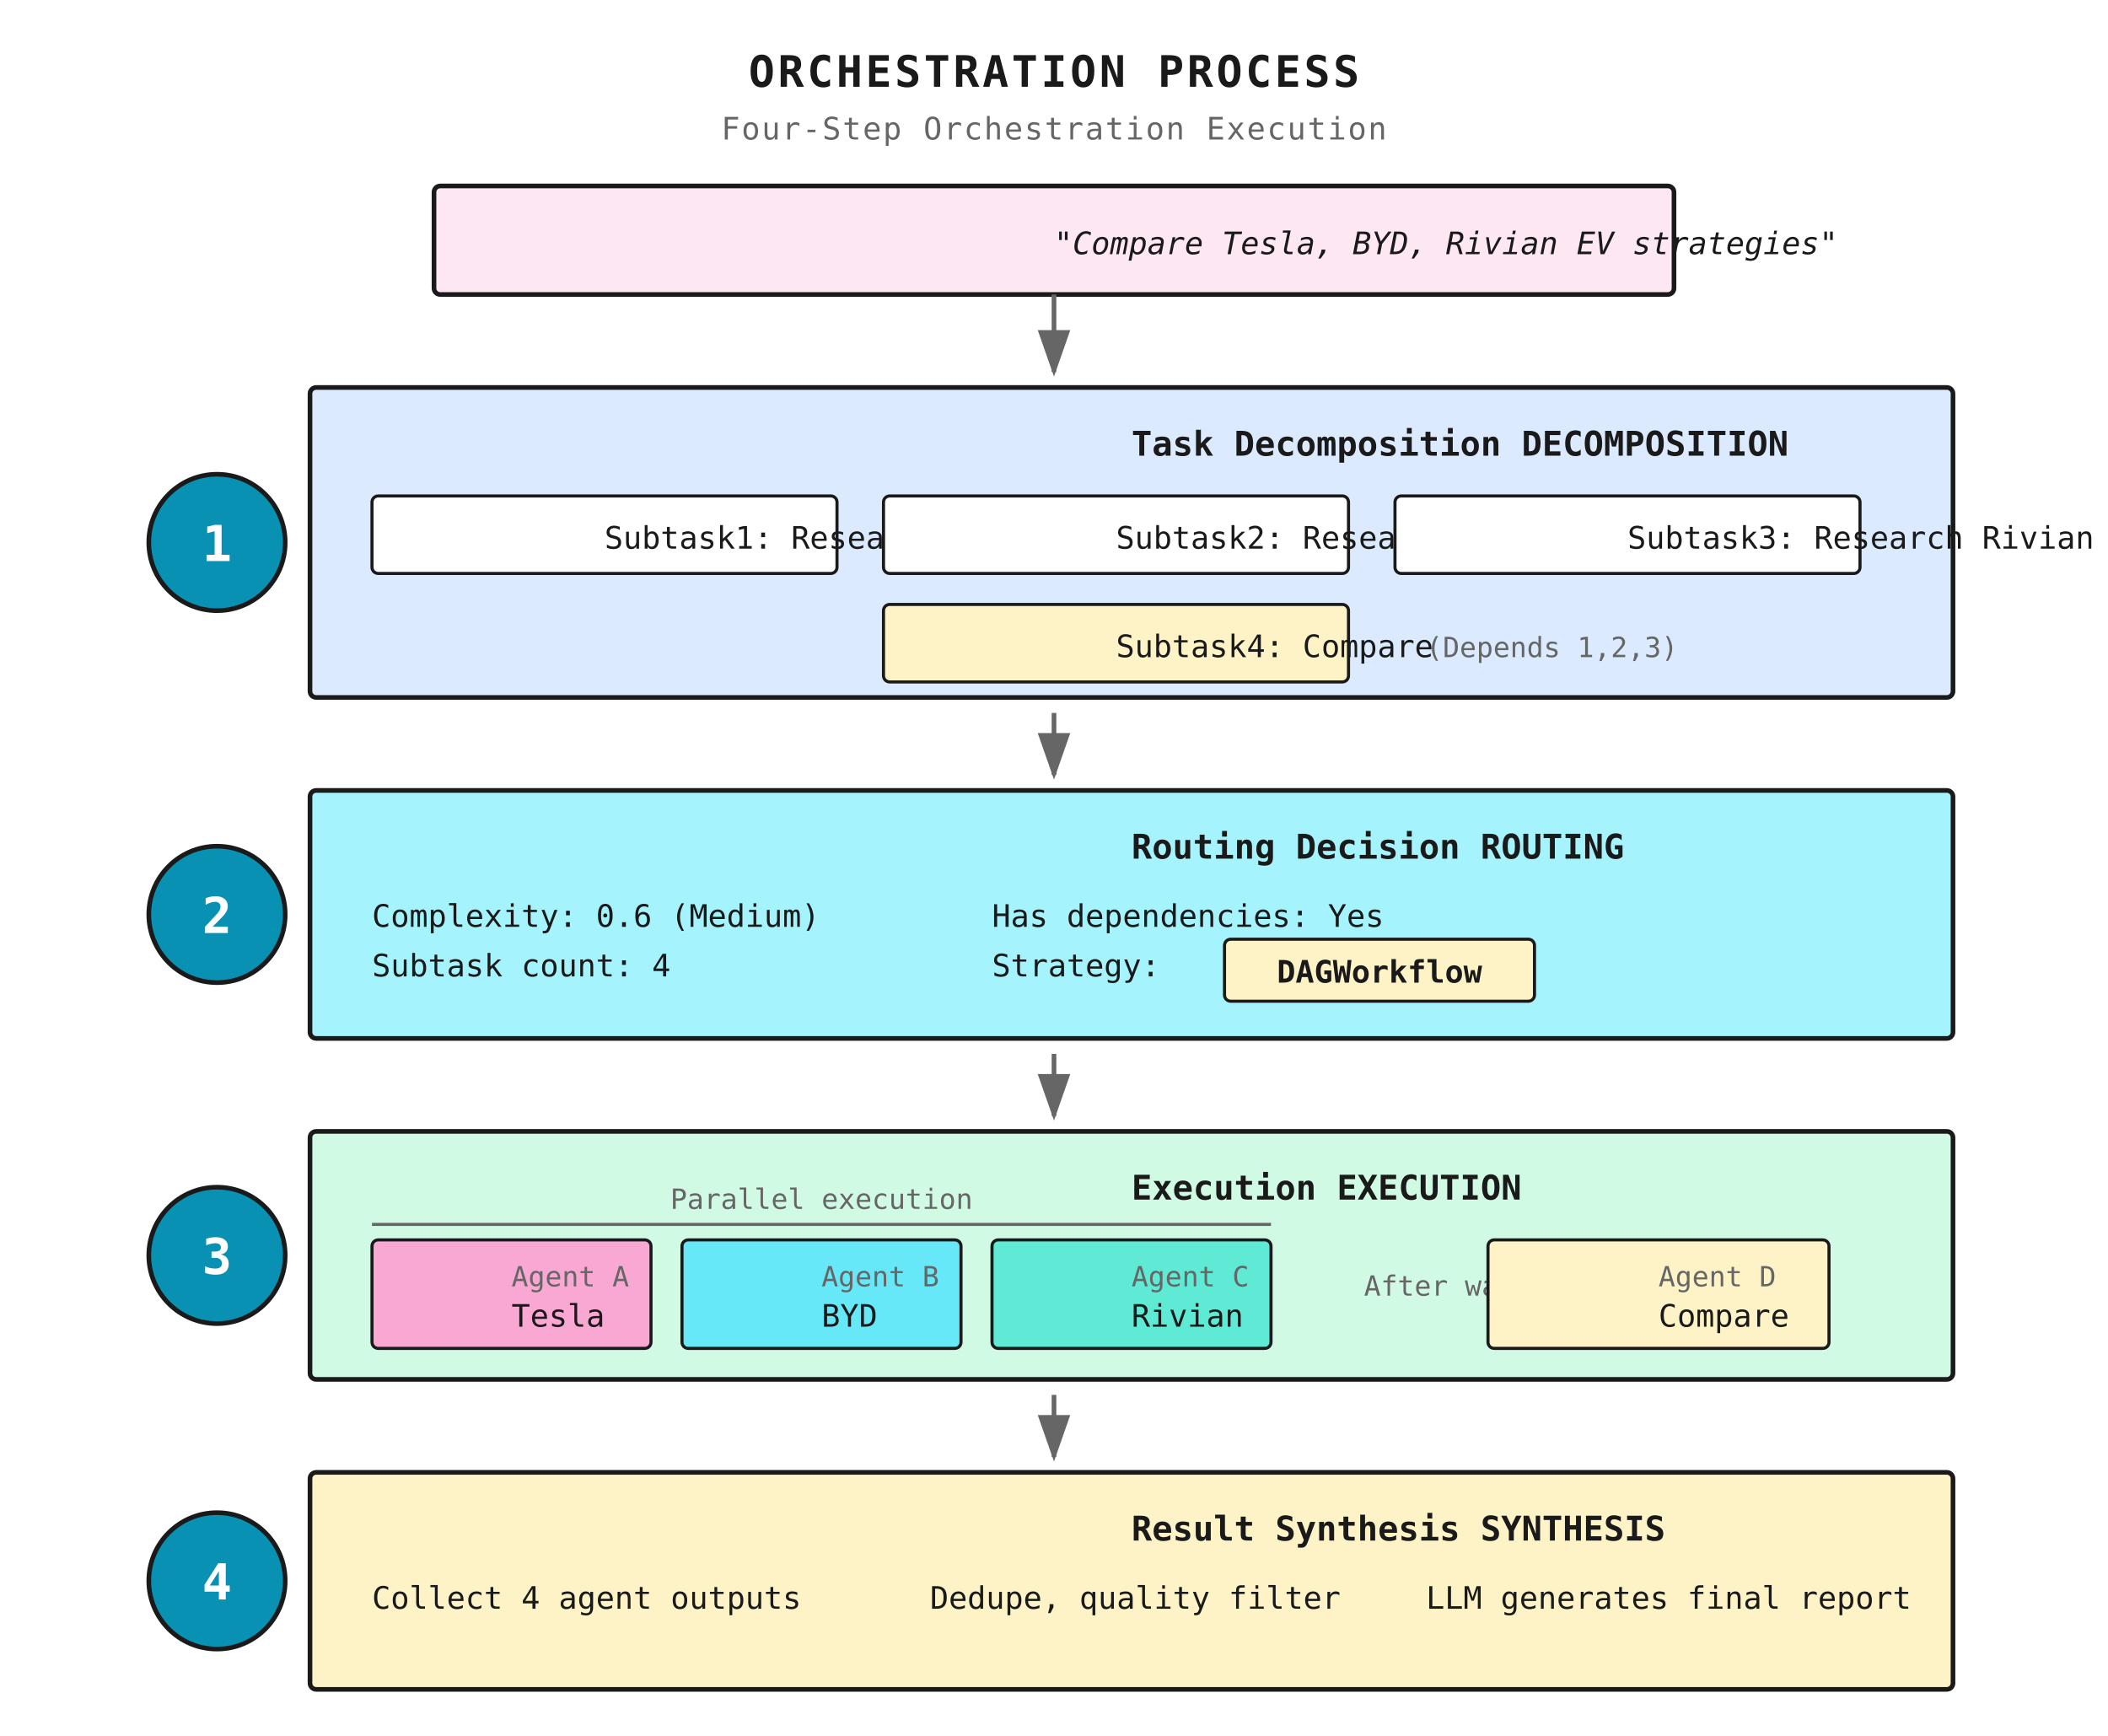
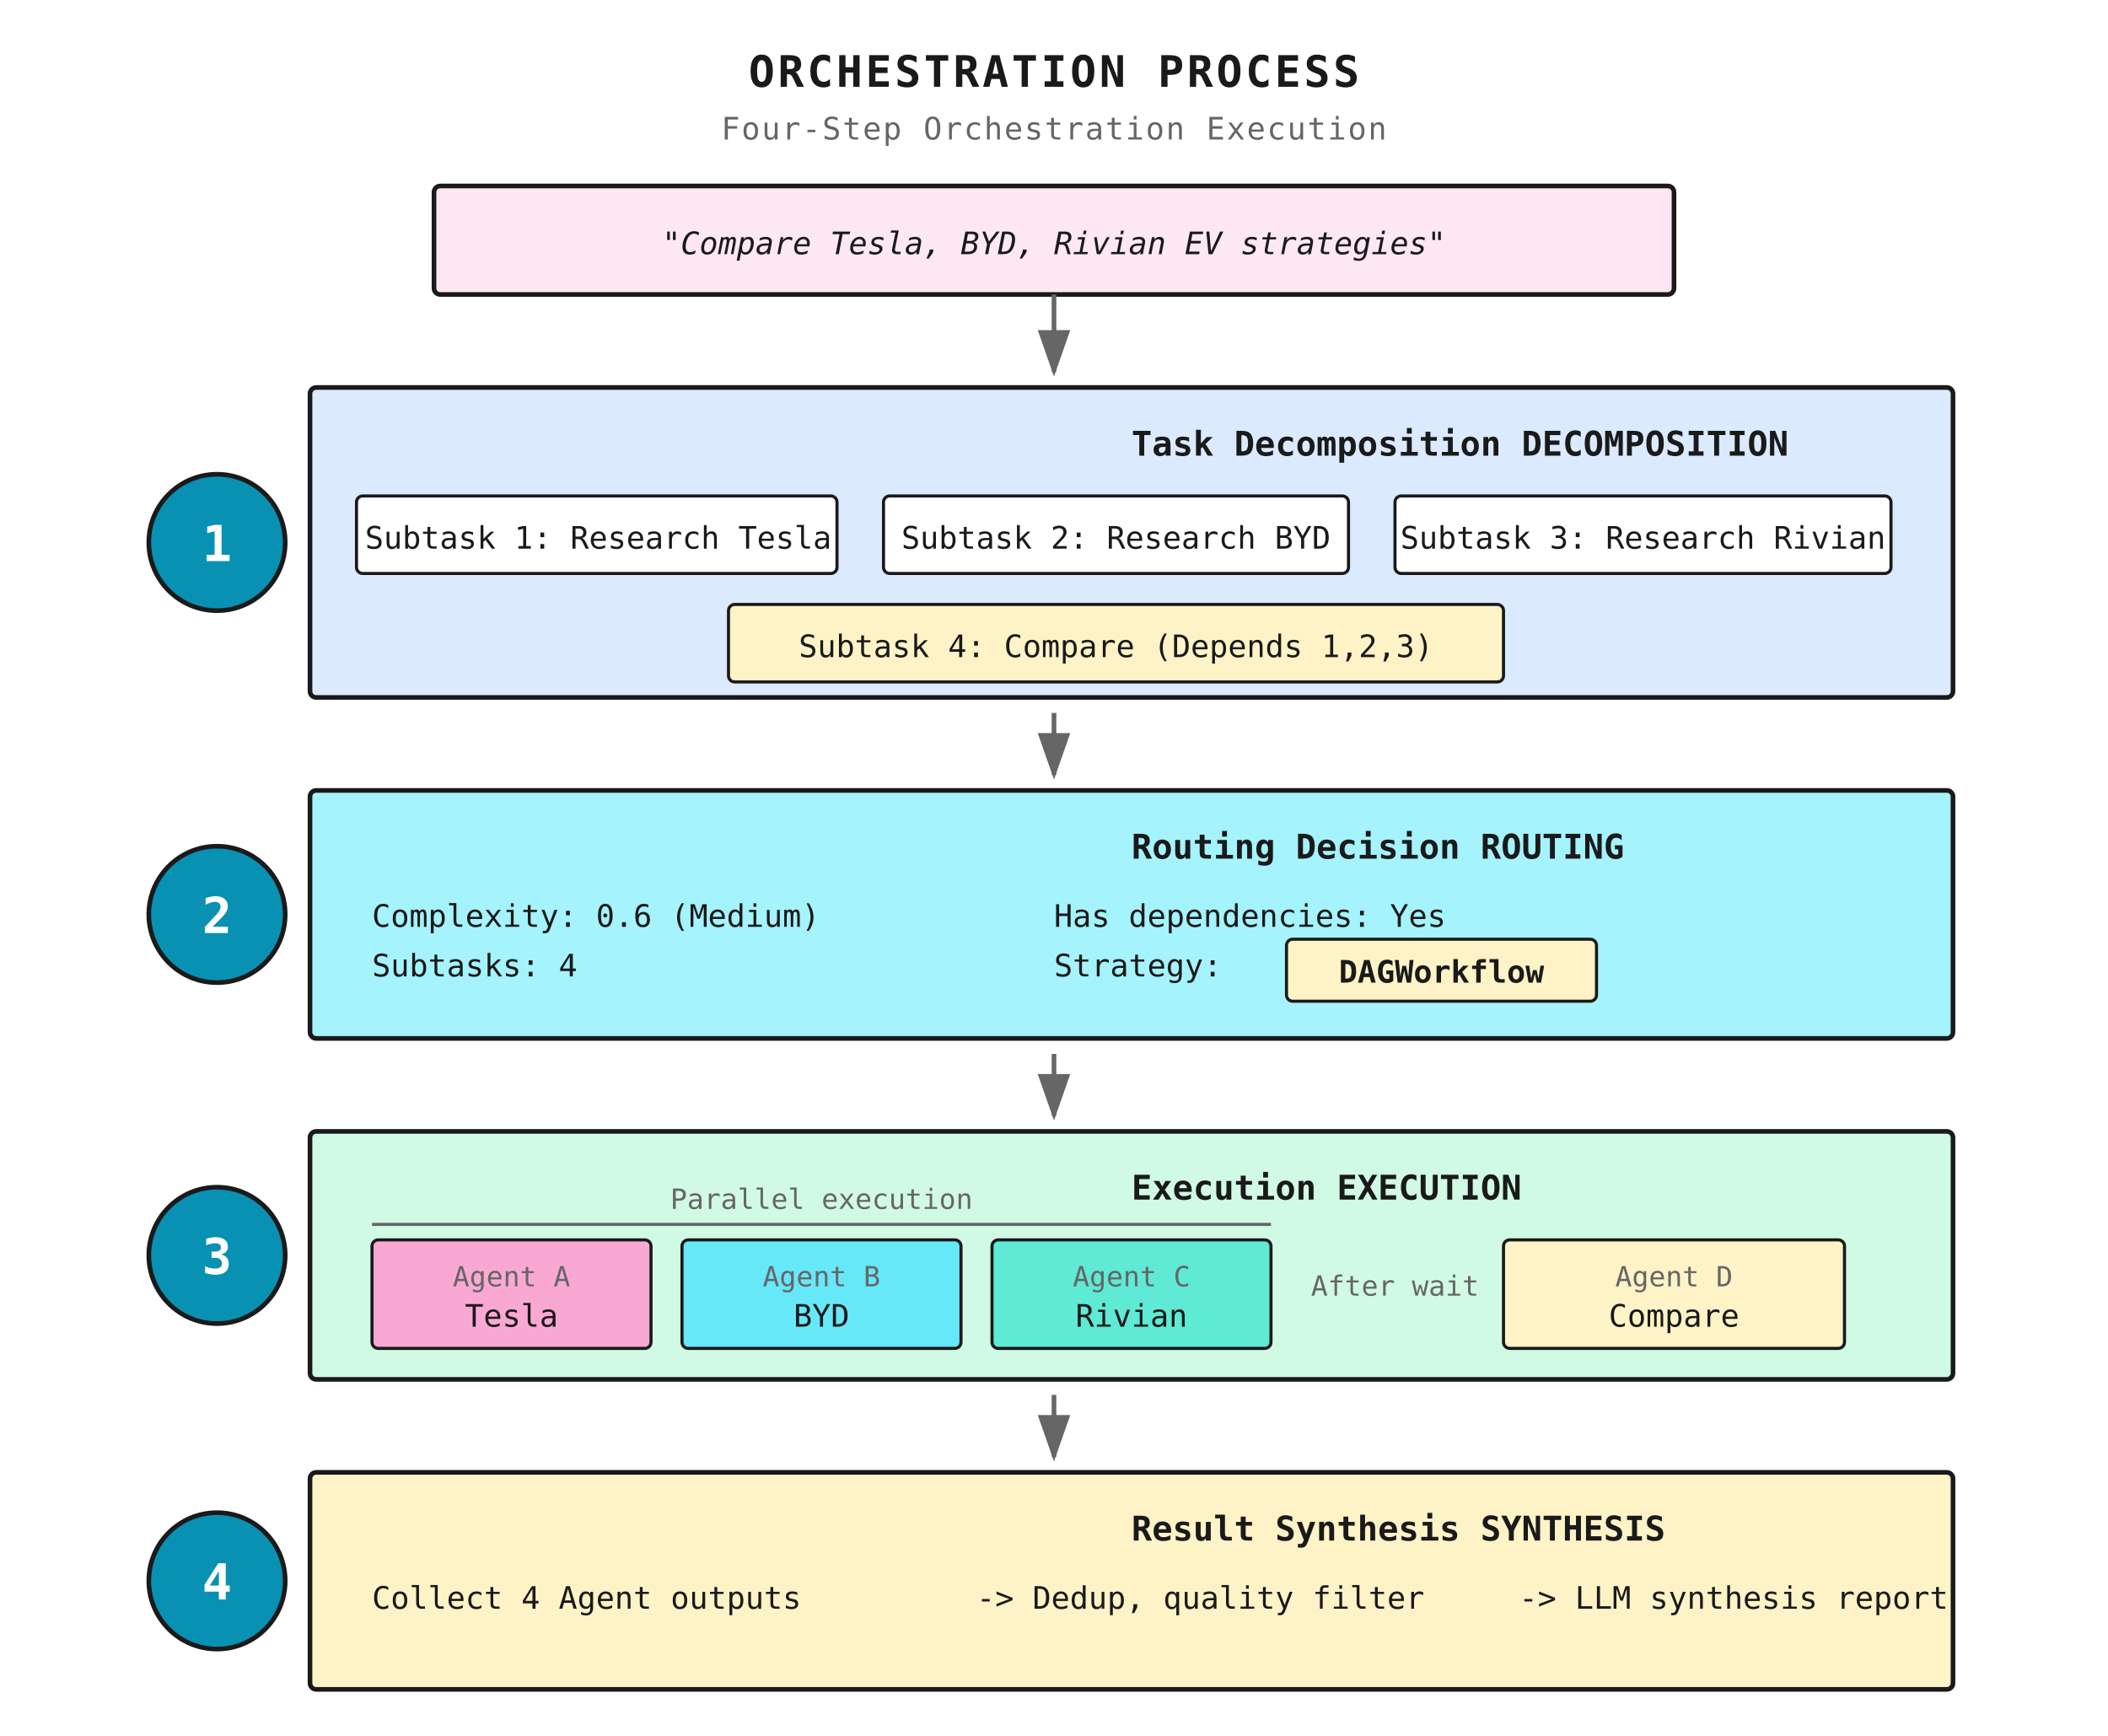
<svg xmlns="http://www.w3.org/2000/svg" viewBox="0 0 680 560">
  <defs>
    <style>
      .label { font: 500 10px 'SF Mono', 'Menlo', 'Monaco', monospace; fill: #666; text-anchor: middle; letter-spacing: 0.5px; }
      .box-text { font: 600 12px 'SF Mono', 'Menlo', 'Monaco', monospace; fill: #1a1a1a; text-anchor: middle; }
      .box-text-en { font: 500 9px 'SF Mono', 'Menlo', 'Monaco', monospace; fill: #666; text-anchor: middle; }
      .title { font: 600 14px 'SF Mono', 'Menlo', 'Monaco', monospace; fill: #1a1a1a; text-anchor: middle; letter-spacing: 1px; }
      .annotation { font: 400 9px 'SF Mono', 'Menlo', 'Monaco', monospace; fill: #666; }
+       .annotation-c { font: 400 9px 'SF Mono', 'Menlo', 'Monaco', monospace; fill: #666; text-anchor: middle; }
      .step-num { font: 700 16px 'SF Mono', 'Menlo', 'Monaco', monospace; fill: #fff; text-anchor: middle; }
      .step-title { font: 600 11px 'SF Mono', 'Menlo', 'Monaco', monospace; fill: #1a1a1a; }
      .detail-text { font: 400 10px 'SF Mono', 'Menlo', 'Monaco', monospace; fill: #1a1a1a; }
-       .user-query { font: 400 10px 'SF Mono', 'Menlo', 'Monaco', monospace; fill: #1a1a1a; font-style: italic; }
+       .detail-text-c { font: 400 10px 'SF Mono', 'Menlo', 'Monaco', monospace; fill: #1a1a1a; text-anchor: middle; }
+       .user-query { font: 400 10px 'SF Mono', 'Menlo', 'Monaco', monospace; fill: #1a1a1a; font-style: italic; text-anchor: middle; }
    </style>
    <marker id="arrow" markerWidth="10" markerHeight="7" refX="9" refY="3.5" orient="auto">
      <polygon points="0 0, 10 3.5, 0 7" fill="#666" />
    </marker>
  </defs>
  <rect width="680" height="560" fill="#fff" />
  <text x="340" y="28" class="title">ORCHESTRATION PROCESS</text>
  <text x="340" y="45" class="label">Four-Step Orchestration Execution</text>
  <rect x="140" y="60" width="400" height="35" fill="#fce7f3" stroke="#1a1a1a" stroke-width="1.5" rx="2" />
  <text x="340" y="82" class="user-query">"Compare Tesla, BYD, Rivian EV strategies"</text>
  <line x1="340" y1="95" x2="340" y2="120" stroke="#666" stroke-width="1.5" marker-end="url(#arrow)" />
  <g transform="translate(0, 125)">
    <circle cx="70" cy="50" r="22" fill="#0891b2" stroke="#1a1a1a" stroke-width="1.5" />
    <text x="70" y="56" class="step-num">1</text>
    <rect x="100" y="0" width="530" height="100" fill="#dbeafe" stroke="#1a1a1a" stroke-width="1.5" rx="2" />
    <text x="365" y="22" class="step-title">Task Decomposition DECOMPOSITION</text>
-     <g transform="translate(120, 35)">
-       <rect x="0" y="0" width="150" height="25" fill="#fff" stroke="#1a1a1a" stroke-width="1" rx="2" />
-       <text x="75" y="17" class="detail-text">Subtask1: Research Tesla</text>
-       <rect x="165" y="0" width="150" height="25" fill="#fff" stroke="#1a1a1a" stroke-width="1" rx="2" />
-       <text x="240" y="17" class="detail-text">Subtask2: Research BYD</text>
-       <rect x="330" y="0" width="150" height="25" fill="#fff" stroke="#1a1a1a" stroke-width="1" rx="2" />
-       <text x="405" y="17" class="detail-text">Subtask3: Research Rivian</text>
-       <rect x="165" y="35" width="150" height="25" fill="#fef3c7" stroke="#1a1a1a" stroke-width="1" rx="2" />
-       <text x="240" y="52" class="detail-text">Subtask4: Compare</text>
-       <text x="340" y="52" class="annotation">(Depends 1,2,3)</text>
+     <g transform="translate(115, 35)">
+       <rect x="0" y="0" width="155" height="25" fill="#fff" stroke="#1a1a1a" stroke-width="1" rx="2" />
+       <text x="78" y="17" class="detail-text-c">Subtask 1: Research Tesla</text>
+       <rect x="170" y="0" width="150" height="25" fill="#fff" stroke="#1a1a1a" stroke-width="1" rx="2" />
+       <text x="245" y="17" class="detail-text-c">Subtask 2: Research BYD</text>
+       <rect x="335" y="0" width="160" height="25" fill="#fff" stroke="#1a1a1a" stroke-width="1" rx="2" />
+       <text x="415" y="17" class="detail-text-c">Subtask 3: Research Rivian</text>
+       <rect x="120" y="35" width="250" height="25" fill="#fef3c7" stroke="#1a1a1a" stroke-width="1" rx="2" />
+       <text x="245" y="52" class="detail-text-c">Subtask 4: Compare (Depends 1,2,3)</text>
    </g>
  </g>
  <line x1="340" y1="230" x2="340" y2="250" stroke="#666" stroke-width="1.5" marker-end="url(#arrow)" />
  <g transform="translate(0, 255)">
    <circle cx="70" cy="40" r="22" fill="#0891b2" stroke="#1a1a1a" stroke-width="1.5" />
    <text x="70" y="46" class="step-num">2</text>
    <rect x="100" y="0" width="530" height="80" fill="#a5f3fc" stroke="#1a1a1a" stroke-width="1.5" rx="2" />
    <text x="365" y="22" class="step-title">Routing Decision ROUTING</text>
    <g transform="translate(120, 32)">
      <text x="0" y="12" class="detail-text">Complexity: 0.6 (Medium)</text>
-       <text x="0" y="28" class="detail-text">Subtask count: 4</text>
-       <text x="200" y="12" class="detail-text">Has dependencies: Yes</text>
-       <text x="200" y="28" class="detail-text">Strategy:</text>
-       <rect x="275" y="16" width="100" height="20" fill="#fef3c7" stroke="#1a1a1a" stroke-width="1" rx="2" />
-       <text x="325" y="30" class="box-text" style="font-size: 10px;">DAGWorkflow</text>
+       <text x="0" y="28" class="detail-text">Subtasks: 4</text>
+       <text x="220" y="12" class="detail-text">Has dependencies: Yes</text>
+       <text x="220" y="28" class="detail-text">Strategy:</text>
+       <rect x="295" y="16" width="100" height="20" fill="#fef3c7" stroke="#1a1a1a" stroke-width="1" rx="2" />
+       <text x="345" y="30" class="box-text" style="font-size: 10px;">DAGWorkflow</text>
    </g>
  </g>
  <line x1="340" y1="340" x2="340" y2="360" stroke="#666" stroke-width="1.5" marker-end="url(#arrow)" />
  <g transform="translate(0, 365)">
    <circle cx="70" cy="40" r="22" fill="#0891b2" stroke="#1a1a1a" stroke-width="1.5" />
    <text x="70" y="46" class="step-num">3</text>
    <rect x="100" y="0" width="530" height="80" fill="#d1fae5" stroke="#1a1a1a" stroke-width="1.5" rx="2" />
    <text x="365" y="22" class="step-title">Execution EXECUTION</text>
    <g transform="translate(120, 35)">
      <rect x="0" y="0" width="90" height="35" fill="#f9a8d4" stroke="#1a1a1a" stroke-width="1" rx="2" />
-       <text x="45" y="15" class="annotation">Agent A</text>
-       <text x="45" y="28" class="detail-text">Tesla</text>
+       <text x="45" y="15" class="annotation-c">Agent A</text>
+       <text x="45" y="28" class="detail-text-c">Tesla</text>
      <rect x="100" y="0" width="90" height="35" fill="#67e8f9" stroke="#1a1a1a" stroke-width="1" rx="2" />
-       <text x="145" y="15" class="annotation">Agent B</text>
-       <text x="145" y="28" class="detail-text">BYD</text>
+       <text x="145" y="15" class="annotation-c">Agent B</text>
+       <text x="145" y="28" class="detail-text-c">BYD</text>
      <rect x="200" y="0" width="90" height="35" fill="#5eead4" stroke="#1a1a1a" stroke-width="1" rx="2" />
-       <text x="245" y="15" class="annotation">Agent C</text>
-       <text x="245" y="28" class="detail-text">Rivian</text>
+       <text x="245" y="15" class="annotation-c">Agent C</text>
+       <text x="245" y="28" class="detail-text-c">Rivian</text>
      <path d="M 0 -5 L 290 -5" stroke="#666" stroke-width="1" />
-       <text x="145" y="-10" class="annotation" text-anchor="middle">Parallel execution</text>
-       <text x="320" y="18" class="annotation">After wait</text>
-       <rect x="360" y="0" width="110" height="35" fill="#fef3c7" stroke="#1a1a1a" stroke-width="1" rx="2" />
-       <text x="415" y="15" class="annotation">Agent D</text>
-       <text x="415" y="28" class="detail-text">Compare</text>
+       <text x="145" y="-10" class="annotation-c">Parallel execution</text>
+       <text x="330" y="18" class="annotation-c">After wait</text>
+       <rect x="365" y="0" width="110" height="35" fill="#fef3c7" stroke="#1a1a1a" stroke-width="1" rx="2" />
+       <text x="420" y="15" class="annotation-c">Agent D</text>
+       <text x="420" y="28" class="detail-text-c">Compare</text>
    </g>
  </g>
  <line x1="340" y1="450" x2="340" y2="470" stroke="#666" stroke-width="1.5" marker-end="url(#arrow)" />
  <g transform="translate(0, 475)">
    <circle cx="70" cy="35" r="22" fill="#0891b2" stroke="#1a1a1a" stroke-width="1.5" />
    <text x="70" y="41" class="step-num">4</text>
    <rect x="100" y="0" width="530" height="70" fill="#fef3c7" stroke="#1a1a1a" stroke-width="1.5" rx="2" />
    <text x="365" y="22" class="step-title">Result Synthesis SYNTHESIS</text>
    <g transform="translate(120, 32)">
-       <text x="0" y="12" class="detail-text">Collect 4 agent outputs</text>
-       <text x="180" y="12" class="detail-text">Dedupe, quality filter</text>
-       <text x="340" y="12" class="detail-text">LLM generates final report</text>
+       <text x="0" y="12" class="detail-text">Collect 4 Agent outputs</text>
+       <text x="195" y="12" class="detail-text">-&gt; Dedup, quality filter</text>
+       <text x="370" y="12" class="detail-text">-&gt; LLM synthesis report</text>
    </g>
  </g>
</svg>
